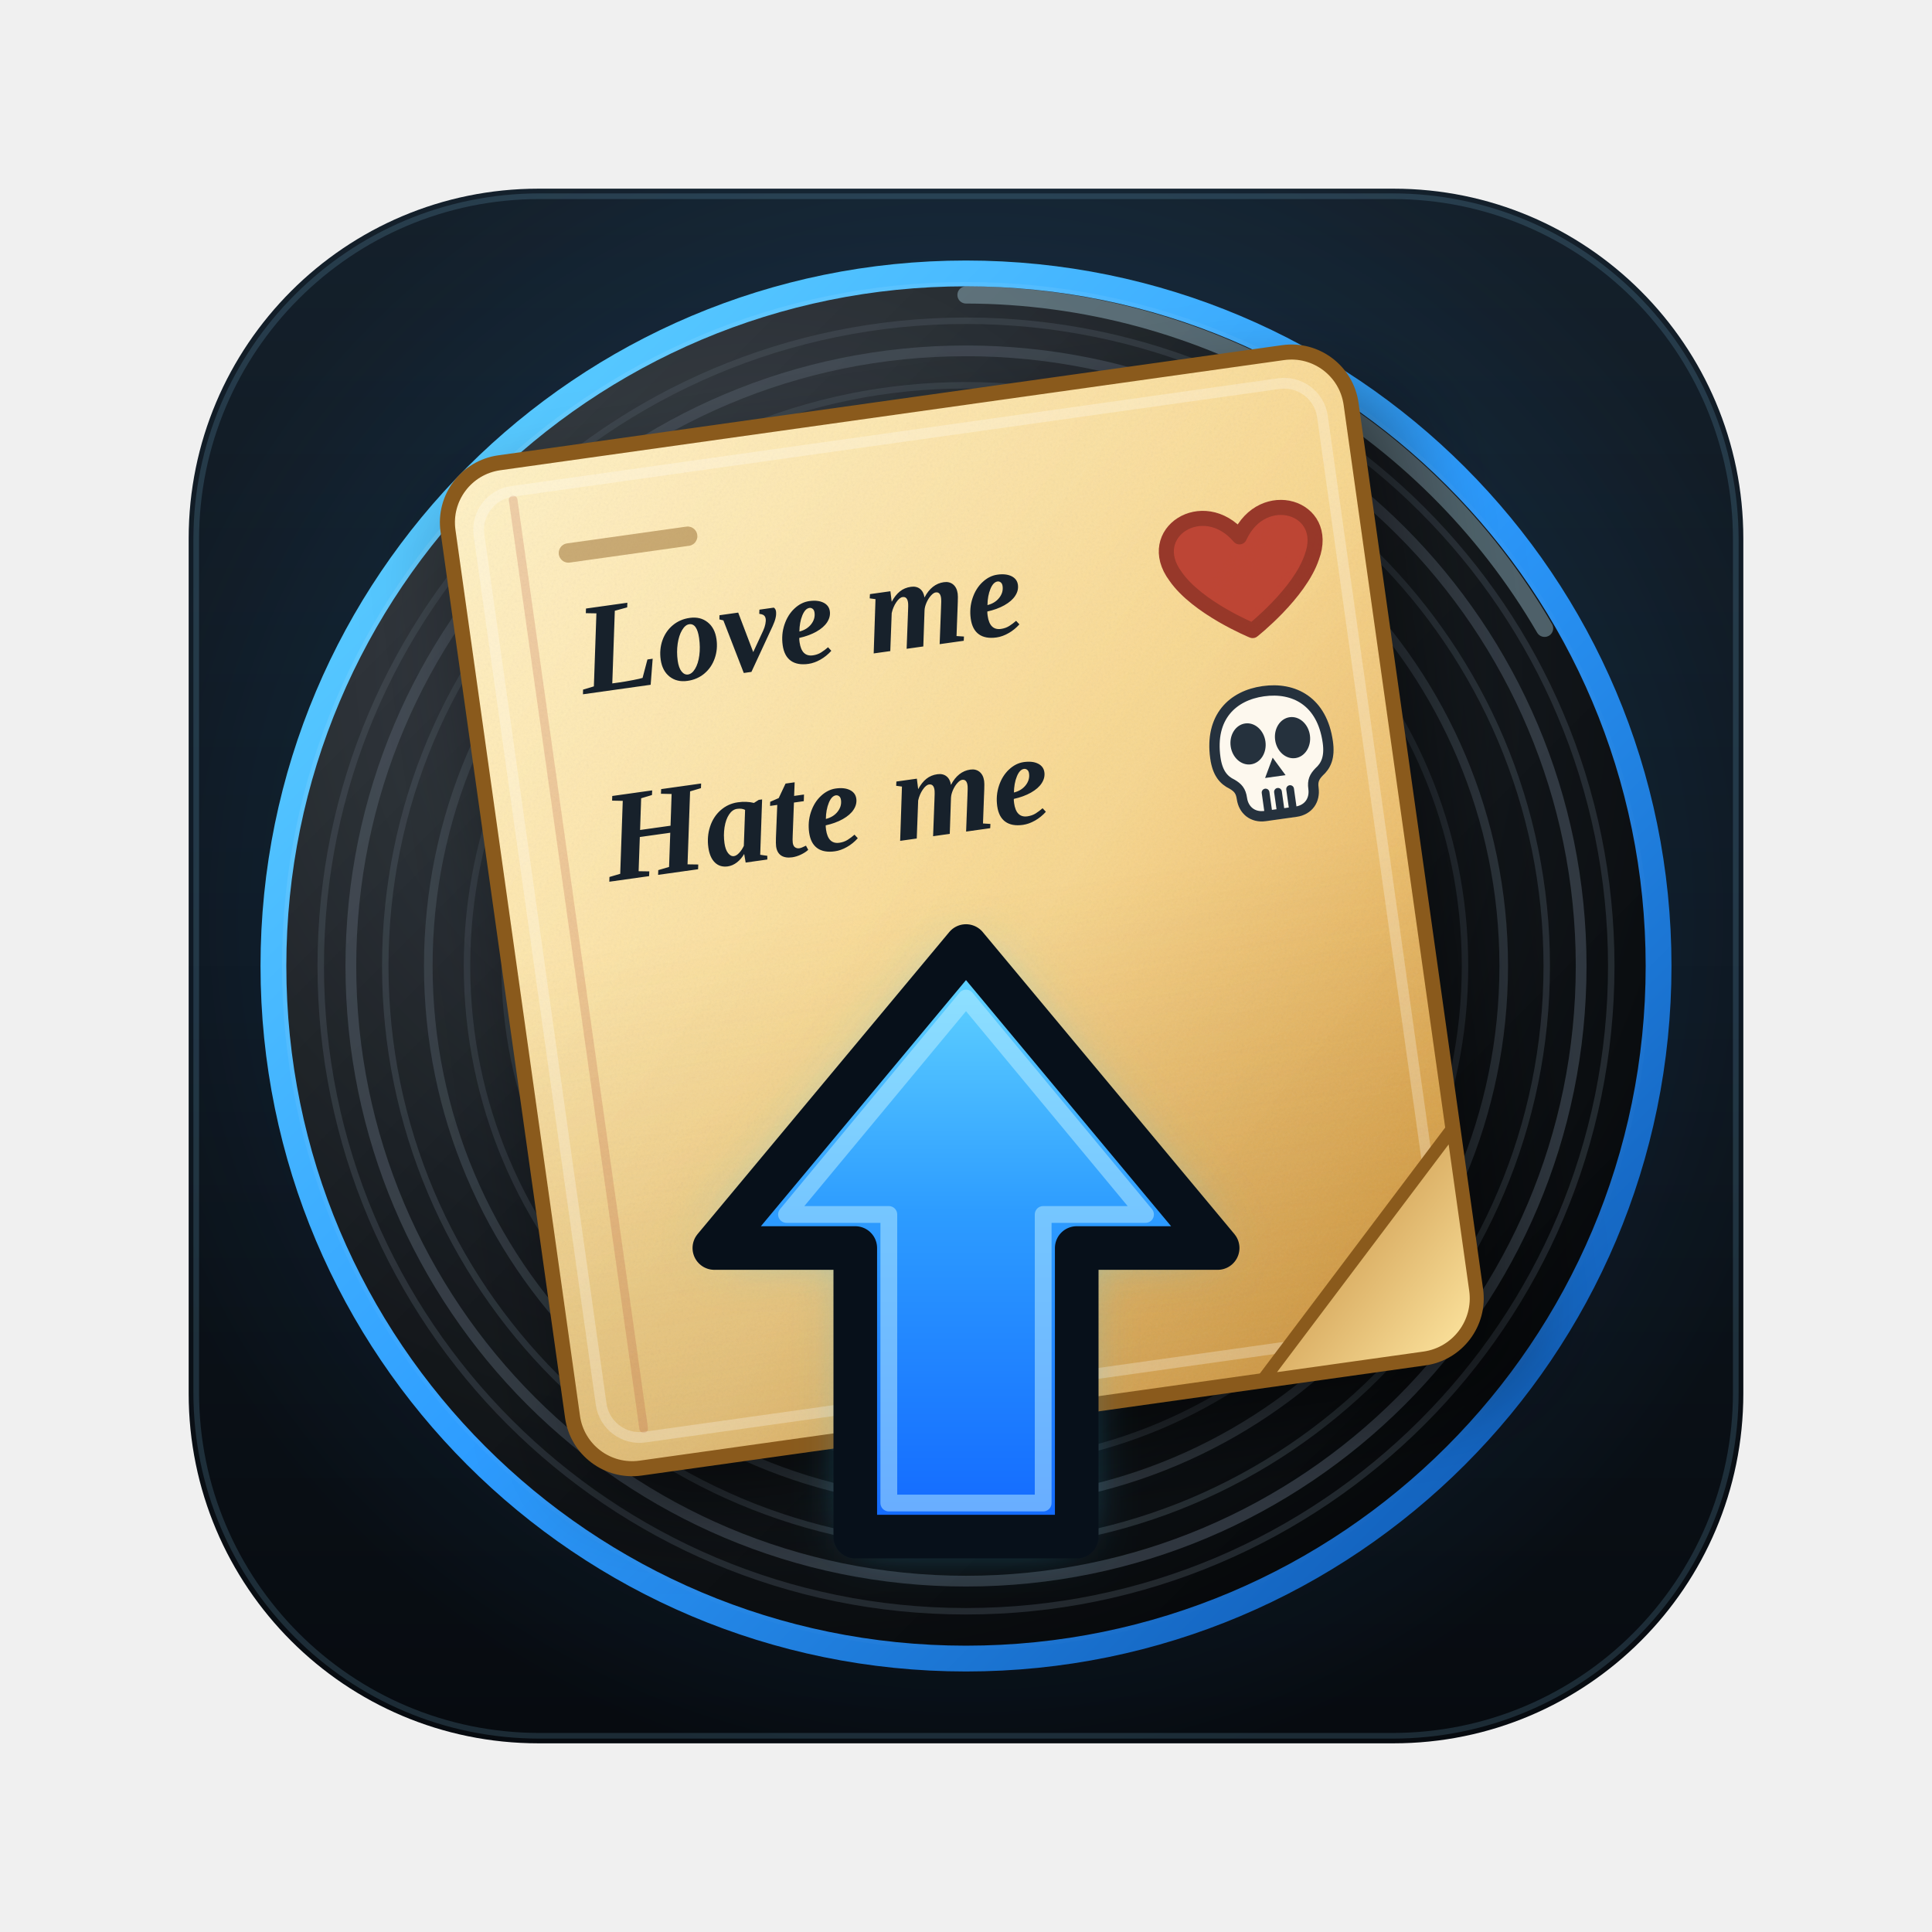
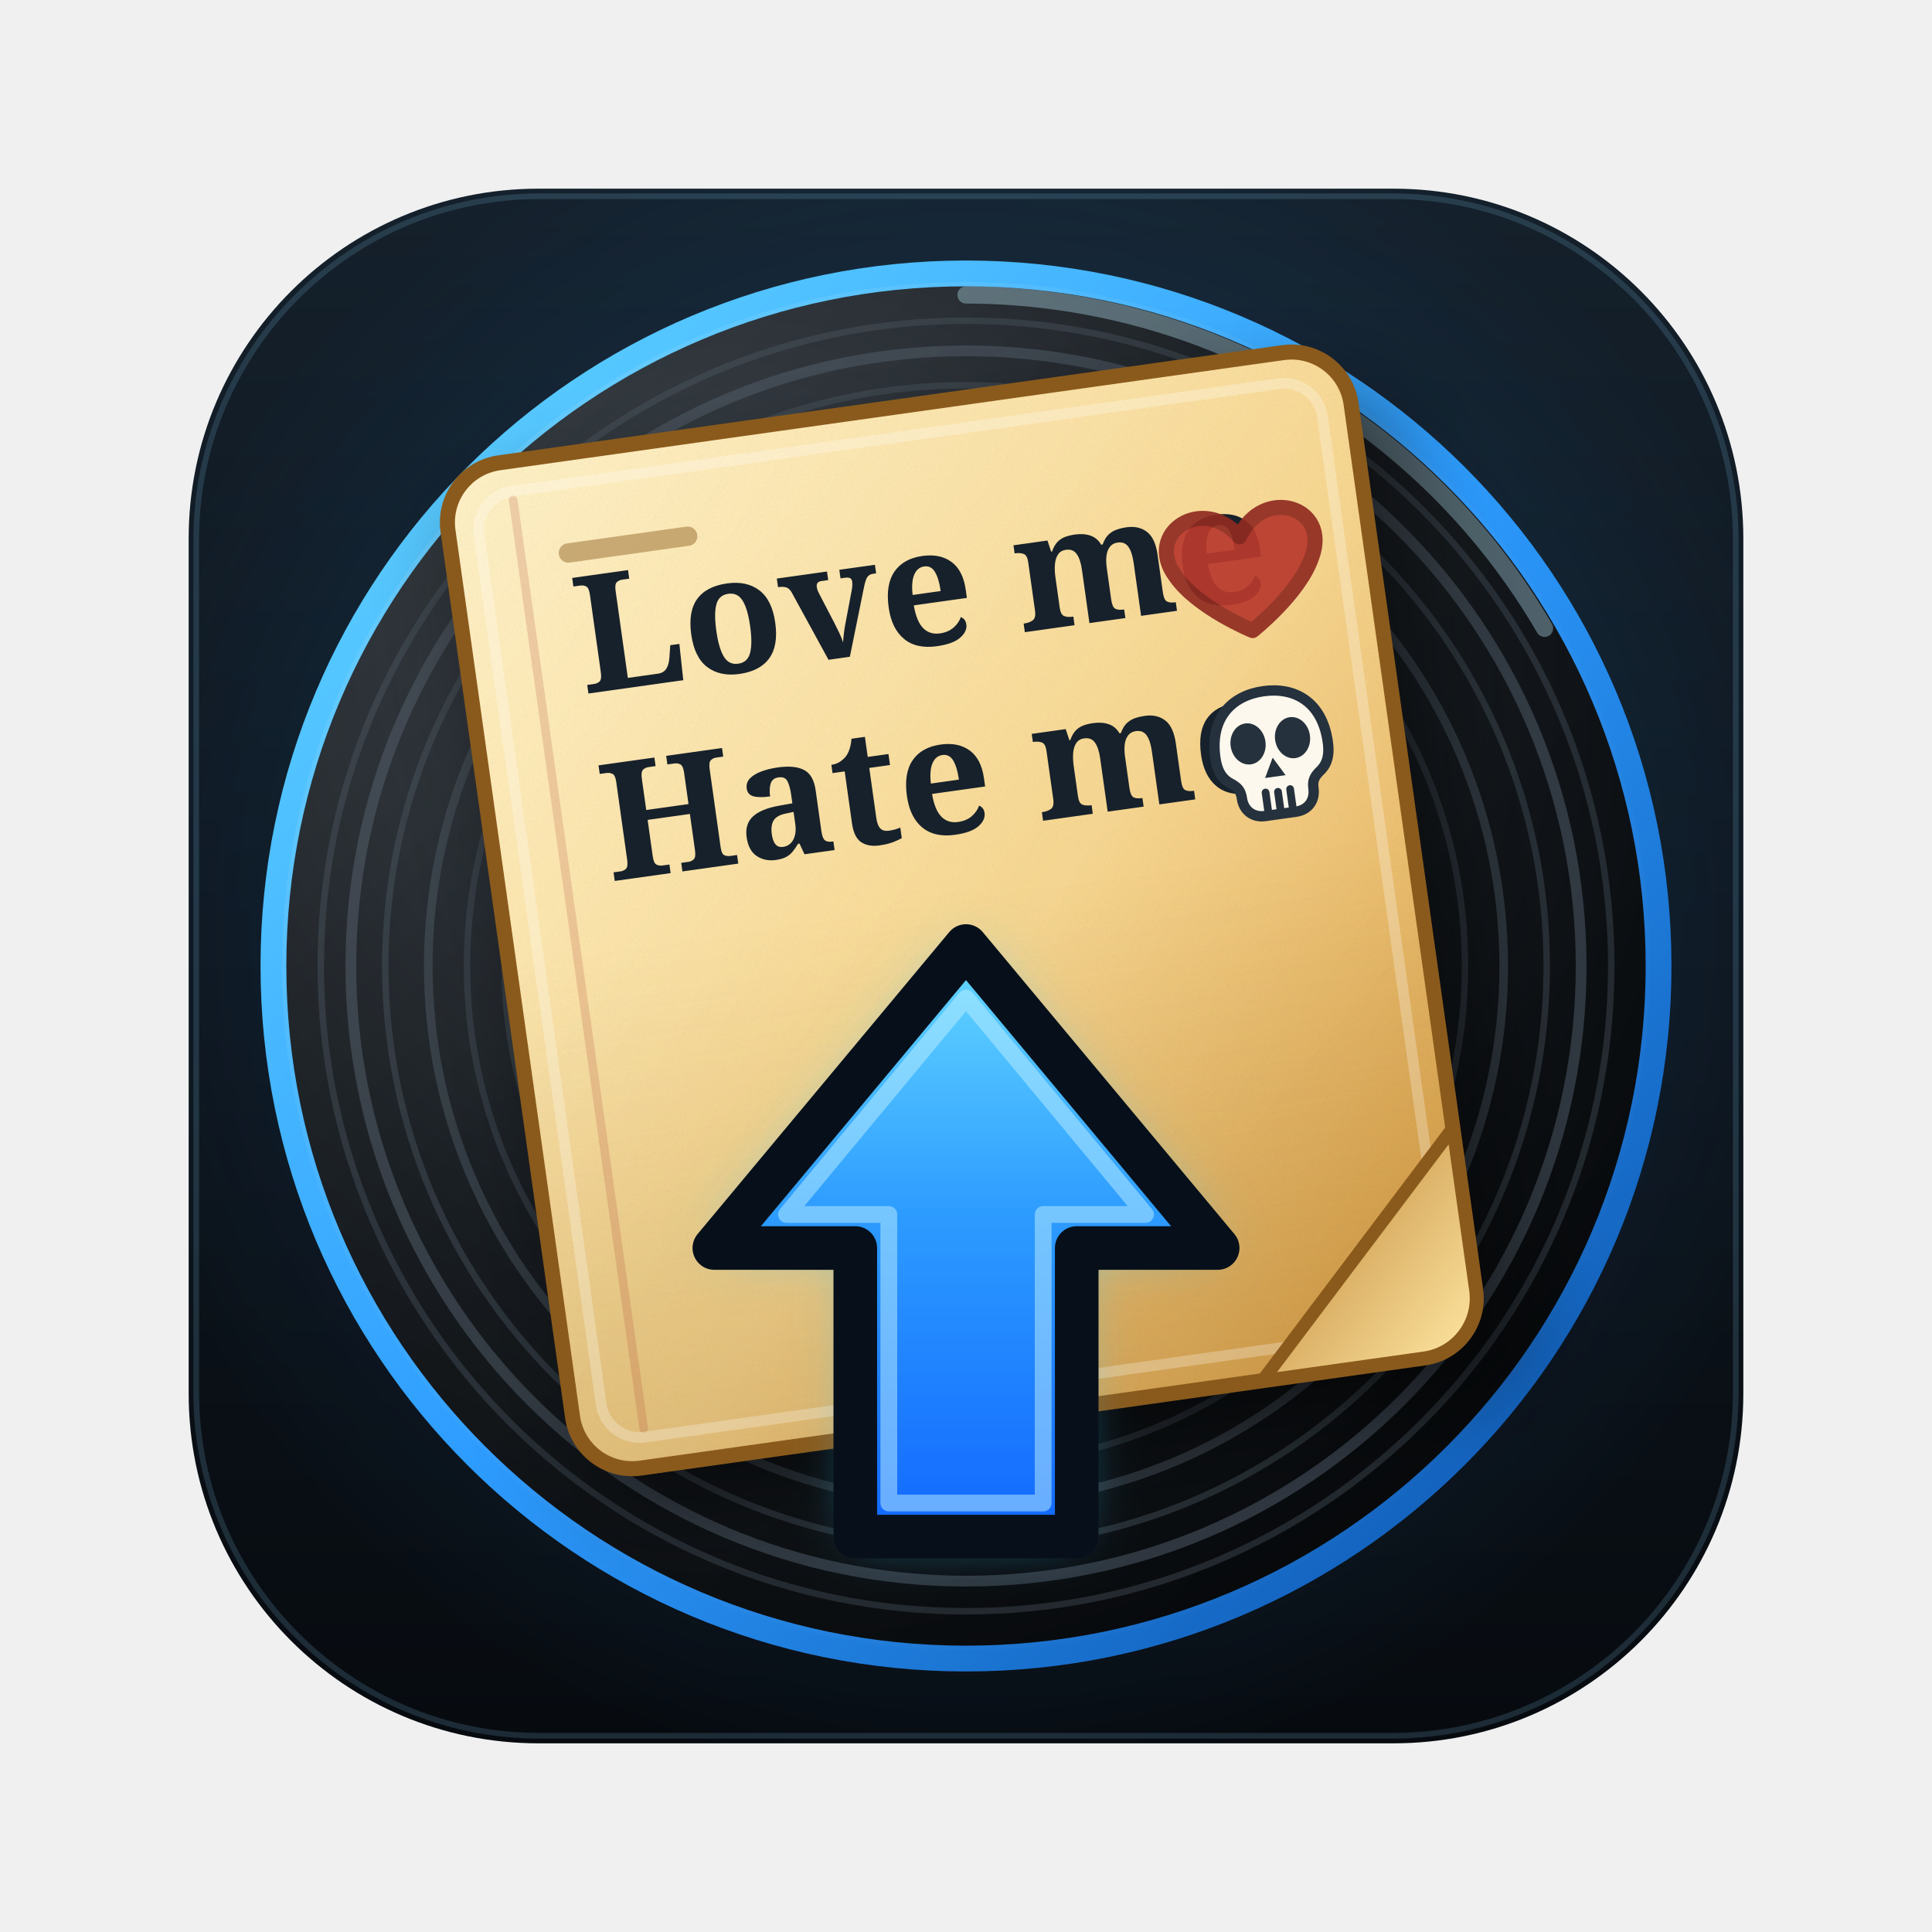
<svg xmlns="http://www.w3.org/2000/svg" width="1024" height="1024" viewBox="0 0 1024 1024">
  <defs>
    <linearGradient id="bg" x1="0" y1="0" x2="0" y2="1">
      <stop offset="0" stop-color="#14202b" />
      <stop offset="1" stop-color="#070b10" />
    </linearGradient>
    <linearGradient id="rim" x1="0" y1="0" x2="1" y2="1">
      <stop offset="0" stop-color="#66d9ff" />
      <stop offset="0.5" stop-color="#2d9cff" />
      <stop offset="1" stop-color="#0a4fa8" />
    </linearGradient>
    <linearGradient id="paper" x1="0" y1="0" x2="1" y2="1">
      <stop offset="0" stop-color="#ffe8a3" />
      <stop offset="0.55" stop-color="#f7d488" />
      <stop offset="1" stop-color="#d99b3d" />
    </linearGradient>
    <linearGradient id="arrow" x1="0" y1="1" x2="0" y2="0">
      <stop offset="0" stop-color="#1268ff" />
      <stop offset="0.55" stop-color="#2d9cff" />
      <stop offset="1" stop-color="#66d9ff" />
    </linearGradient>
    <radialGradient id="vinyl" cx="0.35" cy="0.28" r="0.8">
      <stop offset="0" stop-color="#2b333b" />
      <stop offset="0.55" stop-color="#11161b" />
      <stop offset="1" stop-color="#030507" />
    </radialGradient>
    <radialGradient id="glow" cx="0.5" cy="0.5" r="0.5">
      <stop offset="0" stop-color="#2d9cff" stop-opacity="0.35" />
      <stop offset="0.6" stop-color="#2d9cff" stop-opacity="0.10" />
      <stop offset="1" stop-color="#2d9cff" stop-opacity="0" />
    </radialGradient>
    <linearGradient id="sheen" x1="0" y1="0" x2="1" y2="1">
      <stop offset="0" stop-color="#ffffff" stop-opacity="0.22" />
      <stop offset="0.45" stop-color="#ffffff" stop-opacity="0.05" />
      <stop offset="1" stop-color="#ffffff" stop-opacity="0" />
    </linearGradient>
    <linearGradient id="glossPaper" x1="0" y1="0" x2="0.8" y2="1">
      <stop offset="0" stop-color="#ffffff" stop-opacity="0.38" />
      <stop offset="0.55" stop-color="#ffffff" stop-opacity="0.06" />
      <stop offset="1" stop-color="#ffffff" stop-opacity="0" />
    </linearGradient>
    <linearGradient id="paperShade" x1="0" y1="0" x2="0" y2="1">
      <stop offset="0" stop-color="#8a5a1c" stop-opacity="0" />
      <stop offset="1" stop-color="#8a5a1c" stop-opacity="0.22" />
    </linearGradient>
    <linearGradient id="fold" x1="0" y1="0" x2="1" y2="1">
      <stop offset="0" stop-color="#b8792a" />
      <stop offset="1" stop-color="#ffe8a3" />
    </linearGradient>
    <filter id="paperShadow" x="-40%" y="-40%" width="190%" height="190%">
      <feGaussianBlur stdDeviation="22" />
    </filter>
    <filter id="arrowGlow" x="-50%" y="-50%" width="200%" height="200%">
      <feGaussianBlur stdDeviation="16" />
    </filter>
    <filter id="grain" x="0" y="0" width="100%" height="100%">
      <feTurbulence type="fractalNoise" baseFrequency="0.85" numOctaves="3" stitchTiles="stitch" />
      <feColorMatrix type="saturate" values="0" />
    </filter>
    <clipPath id="paperClip">
      <rect x="300" y="250" width="424" height="472" rx="28" />
    </clipPath>
    <clipPath id="safe">
      <rect x="100" y="100" width="824" height="824" rx="185.4" />
    </clipPath>
  </defs>
  <rect x="100" y="100" width="824" height="824" rx="185.4" fill="url(#bg)" />
  <g clip-path="url(#safe)">
    <circle cx="512" cy="486" r="470" fill="url(#glow)" />
    <rect x="104" y="104" width="816" height="816" rx="182" fill="none" stroke="#8fd8ff" stroke-width="3" opacity="0.16" />
    <g transform="translate(512 512) scale(1.14) translate(-512 -512)">
      <circle cx="512" cy="512" r="322" fill="url(#vinyl)" stroke="url(#rim)" stroke-width="12" />
      <g fill="none" stroke="#39434d">
        <circle cx="512" cy="512" r="300" stroke-width="3" opacity="0.5" />
        <circle cx="512" cy="512" r="286" stroke-width="5" opacity="0.75" />
        <circle cx="512" cy="512" r="270" stroke-width="3" opacity="0.55" />
        <circle cx="512" cy="512" r="250" stroke-width="4" opacity="0.65" />
        <circle cx="512" cy="512" r="232" stroke-width="3" opacity="0.5" />
        <circle cx="512" cy="512" r="214" stroke-width="4" opacity="0.55" />
        <circle cx="512" cy="512" r="196" stroke-width="3" opacity="0.45" />
        <circle cx="512" cy="512" r="178" stroke-width="3" opacity="0.45" />
        <circle cx="512" cy="512" r="156" stroke-width="2.5" opacity="0.35" />
      </g>
      <path d="M512 200 a312 312 0 0 1 269 155" fill="none" stroke="#bdefff" stroke-width="8" stroke-linecap="round" opacity="0.35" />
      <circle cx="512" cy="512" r="318" fill="url(#sheen)" opacity="0.55" />
      <circle cx="512" cy="512" r="134" fill="#0b1117" stroke="#66d9ff" stroke-width="5" />
      <circle cx="512" cy="512" r="126" fill="none" stroke="#66d9ff" stroke-width="2" opacity="0.35" />
      <circle cx="512" cy="512" r="22" fill="#050a0f" stroke="#66d9ff" stroke-width="4" />
      <circle cx="512" cy="512" r="6" fill="#1a2b38" />
      <g transform="rotate(-8 512 500)">
        <rect x="312" y="268" width="424" height="472" rx="28" fill="#000000" opacity="0.55" filter="url(#paperShadow)" />
        <g clip-path="url(#paperClip)">
          <rect x="300" y="250" width="424" height="472" fill="url(#paper)" />
          <rect x="300" y="250" width="424" height="472" fill="url(#glossPaper)" />
          <rect x="300" y="250" width="424" height="472" fill="#8a5a1c" opacity="0.09" filter="url(#grain)" />
          <rect x="300" y="480" width="424" height="242" fill="url(#paperShade)" />
          <path d="M332 268 V704" stroke="#a8352b" stroke-width="4" stroke-linecap="round" opacity="0.18" />
        </g>
        <rect x="300" y="250" width="424" height="472" rx="28" fill="none" stroke="#8a5a1c" stroke-width="7" />
        <rect x="314" y="264" width="396" height="444" rx="18" fill="none" stroke="#ffffff" stroke-width="5" opacity="0.26" />
        <path d="M354 296 H410" stroke="#8a5a1c" stroke-width="9" stroke-linecap="round" opacity="0.45" />
-         <text x="352" y="362" font-family="Georgia, 'Times New Roman', serif" font-style="italic" font-weight="700" font-size="60" fill="#17212b">Love me</text>
+         <text x="352" y="362" font-family="'EB Garamond', Garamond, Georgia, serif" font-style="normal" font-weight="700" font-size="76" fill="#17212b">Love me</text>
        <path d="M664 332 c-14 -22 -44 -8 -32 14 c8 16 32 30 32 30 c0 0 24 -14 32 -30 c12 -22 -18 -36 -32 -14 z" fill="#b8382c" stroke="#8f2a21" stroke-width="7" stroke-linejoin="round" opacity="0.92" />
-         <text x="352" y="450" font-family="Georgia, 'Times New Roman', serif" font-style="italic" font-weight="700" font-size="60" fill="#17212b">Hate me</text>
+         <text x="352" y="450" font-family="'EB Garamond', Garamond, Georgia, serif" font-style="normal" font-weight="700" font-size="76" fill="#17212b">Hate me</text>
        <g transform="translate(665 437) scale(1.2)">
          <path d="M-22 -4 C-22 -20 -12 -27 0 -27 C12 -27 22 -20 22 -4 C22 2 20 5 17 7 C15 8.6 14 10 14 13 C14 17.5 11 21 6 21 L-6 21 C-11 21 -14 17.5 -14 13 C-14 10 -15 8.6 -17 7 C-20 5 -22 2 -22 -4 Z" fill="#fdf8ee" stroke="#25313d" stroke-width="4" stroke-linejoin="round" />
          <ellipse cx="-8.7" cy="-7.6" rx="6.8" ry="8" fill="#25313d" />
          <ellipse cx="8.7" cy="-7.6" rx="6.8" ry="8" fill="#25313d" />
          <path d="M0 -1 L-4 6.4 L4 6.4 Z" fill="#25313d" />
          <path d="M-4.6 12 L-4.6 21 M0.2 12.4 L0.2 21 M5 12 L5 21" stroke="#25313d" stroke-width="3" stroke-linecap="round" fill="none" />
        </g>
        <path d="M724 618 v76 a28 28 0 0 1 -28 28 h-76 z" fill="url(#fold)" stroke="#8a5a1c" stroke-width="6" stroke-linejoin="round" />
        <path d="M724 618 l-104 104" fill="none" stroke="#8a5a1c" stroke-width="5" opacity="0.5" />
      </g>
      <path d="M512 352 L662 532 H578 V704 H446 V532 H362 Z" fill="#3cc8ff" opacity="0.55" filter="url(#arrowGlow)" transform="translate(512 640) scale(0.78) translate(-512 -528)" />
      <g transform="translate(512 640) scale(0.78) translate(-512 -528)">
        <g stroke="#07101a" stroke-width="26" stroke-linejoin="round">
          <path d="M512 352 L662 532 H578 V704 H446 V532 H362 Z" fill="url(#arrow)" />
        </g>
        <path d="M512 383 L619 512 L558 512 L558 684 L466 684 L466 512 L405 512 Z" fill="none" stroke="#bdefff" stroke-width="10" opacity="0.5" stroke-linejoin="round" />
      </g>
    </g>
  </g>
</svg>
